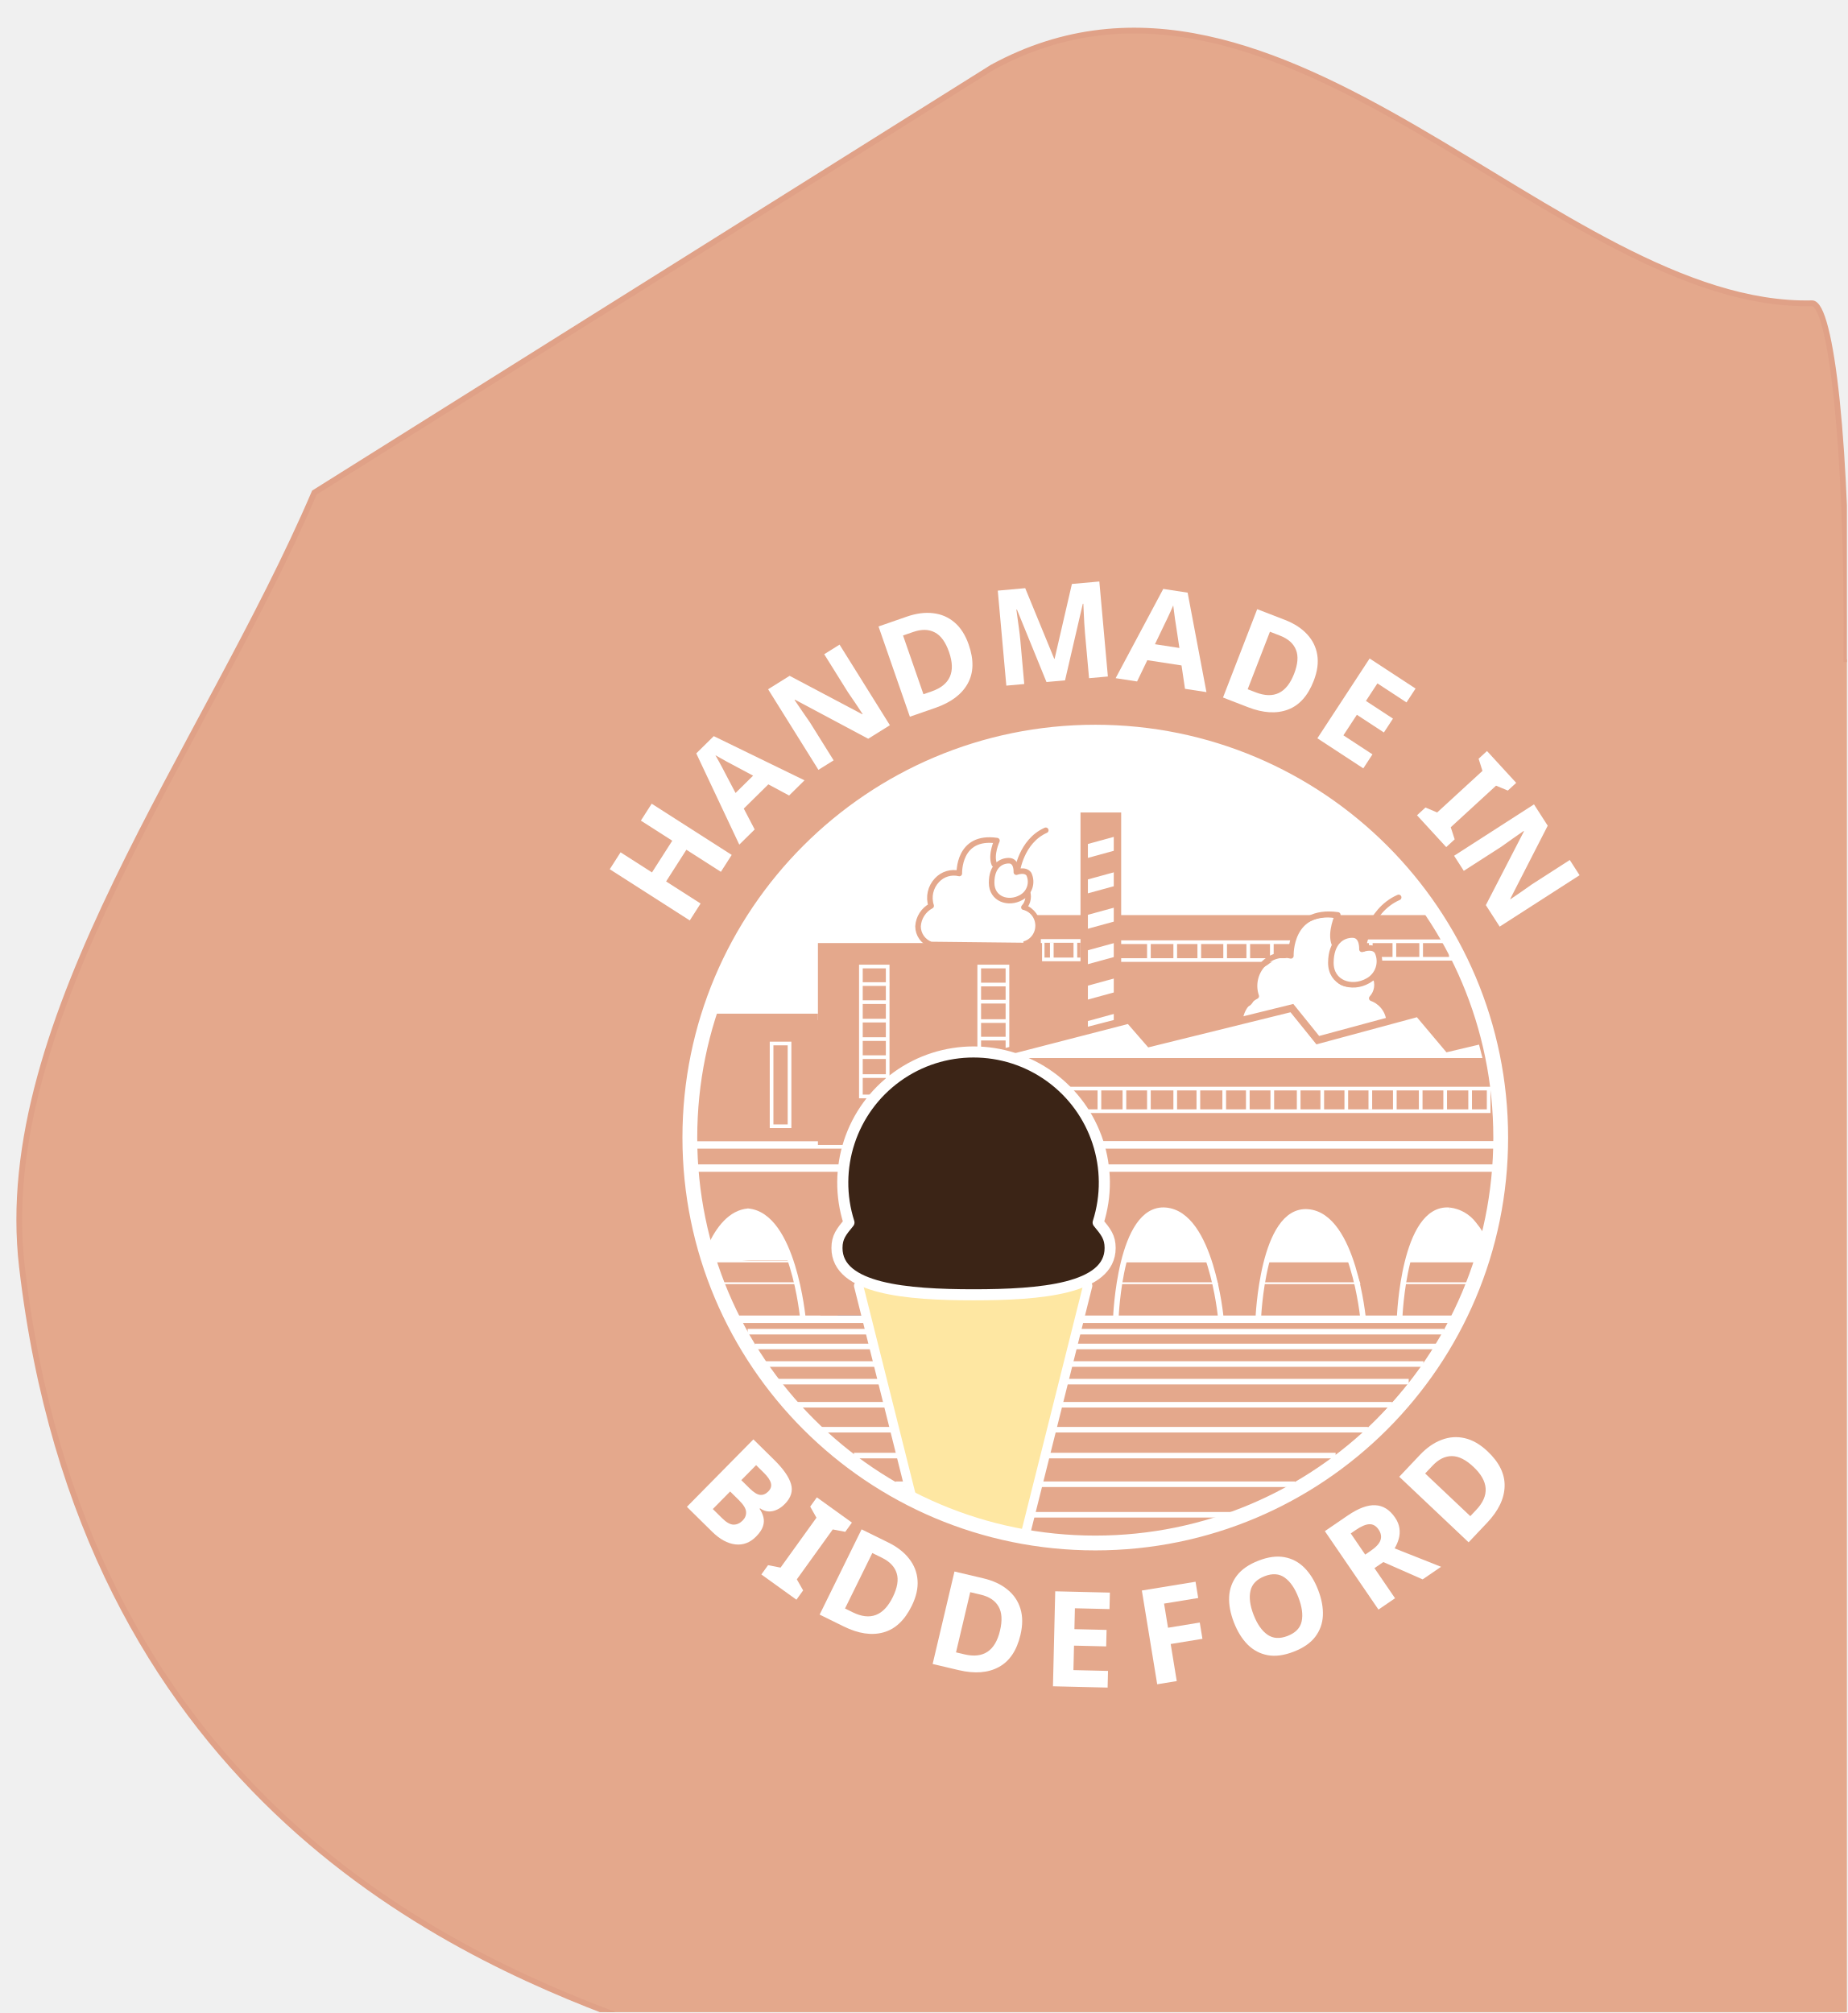
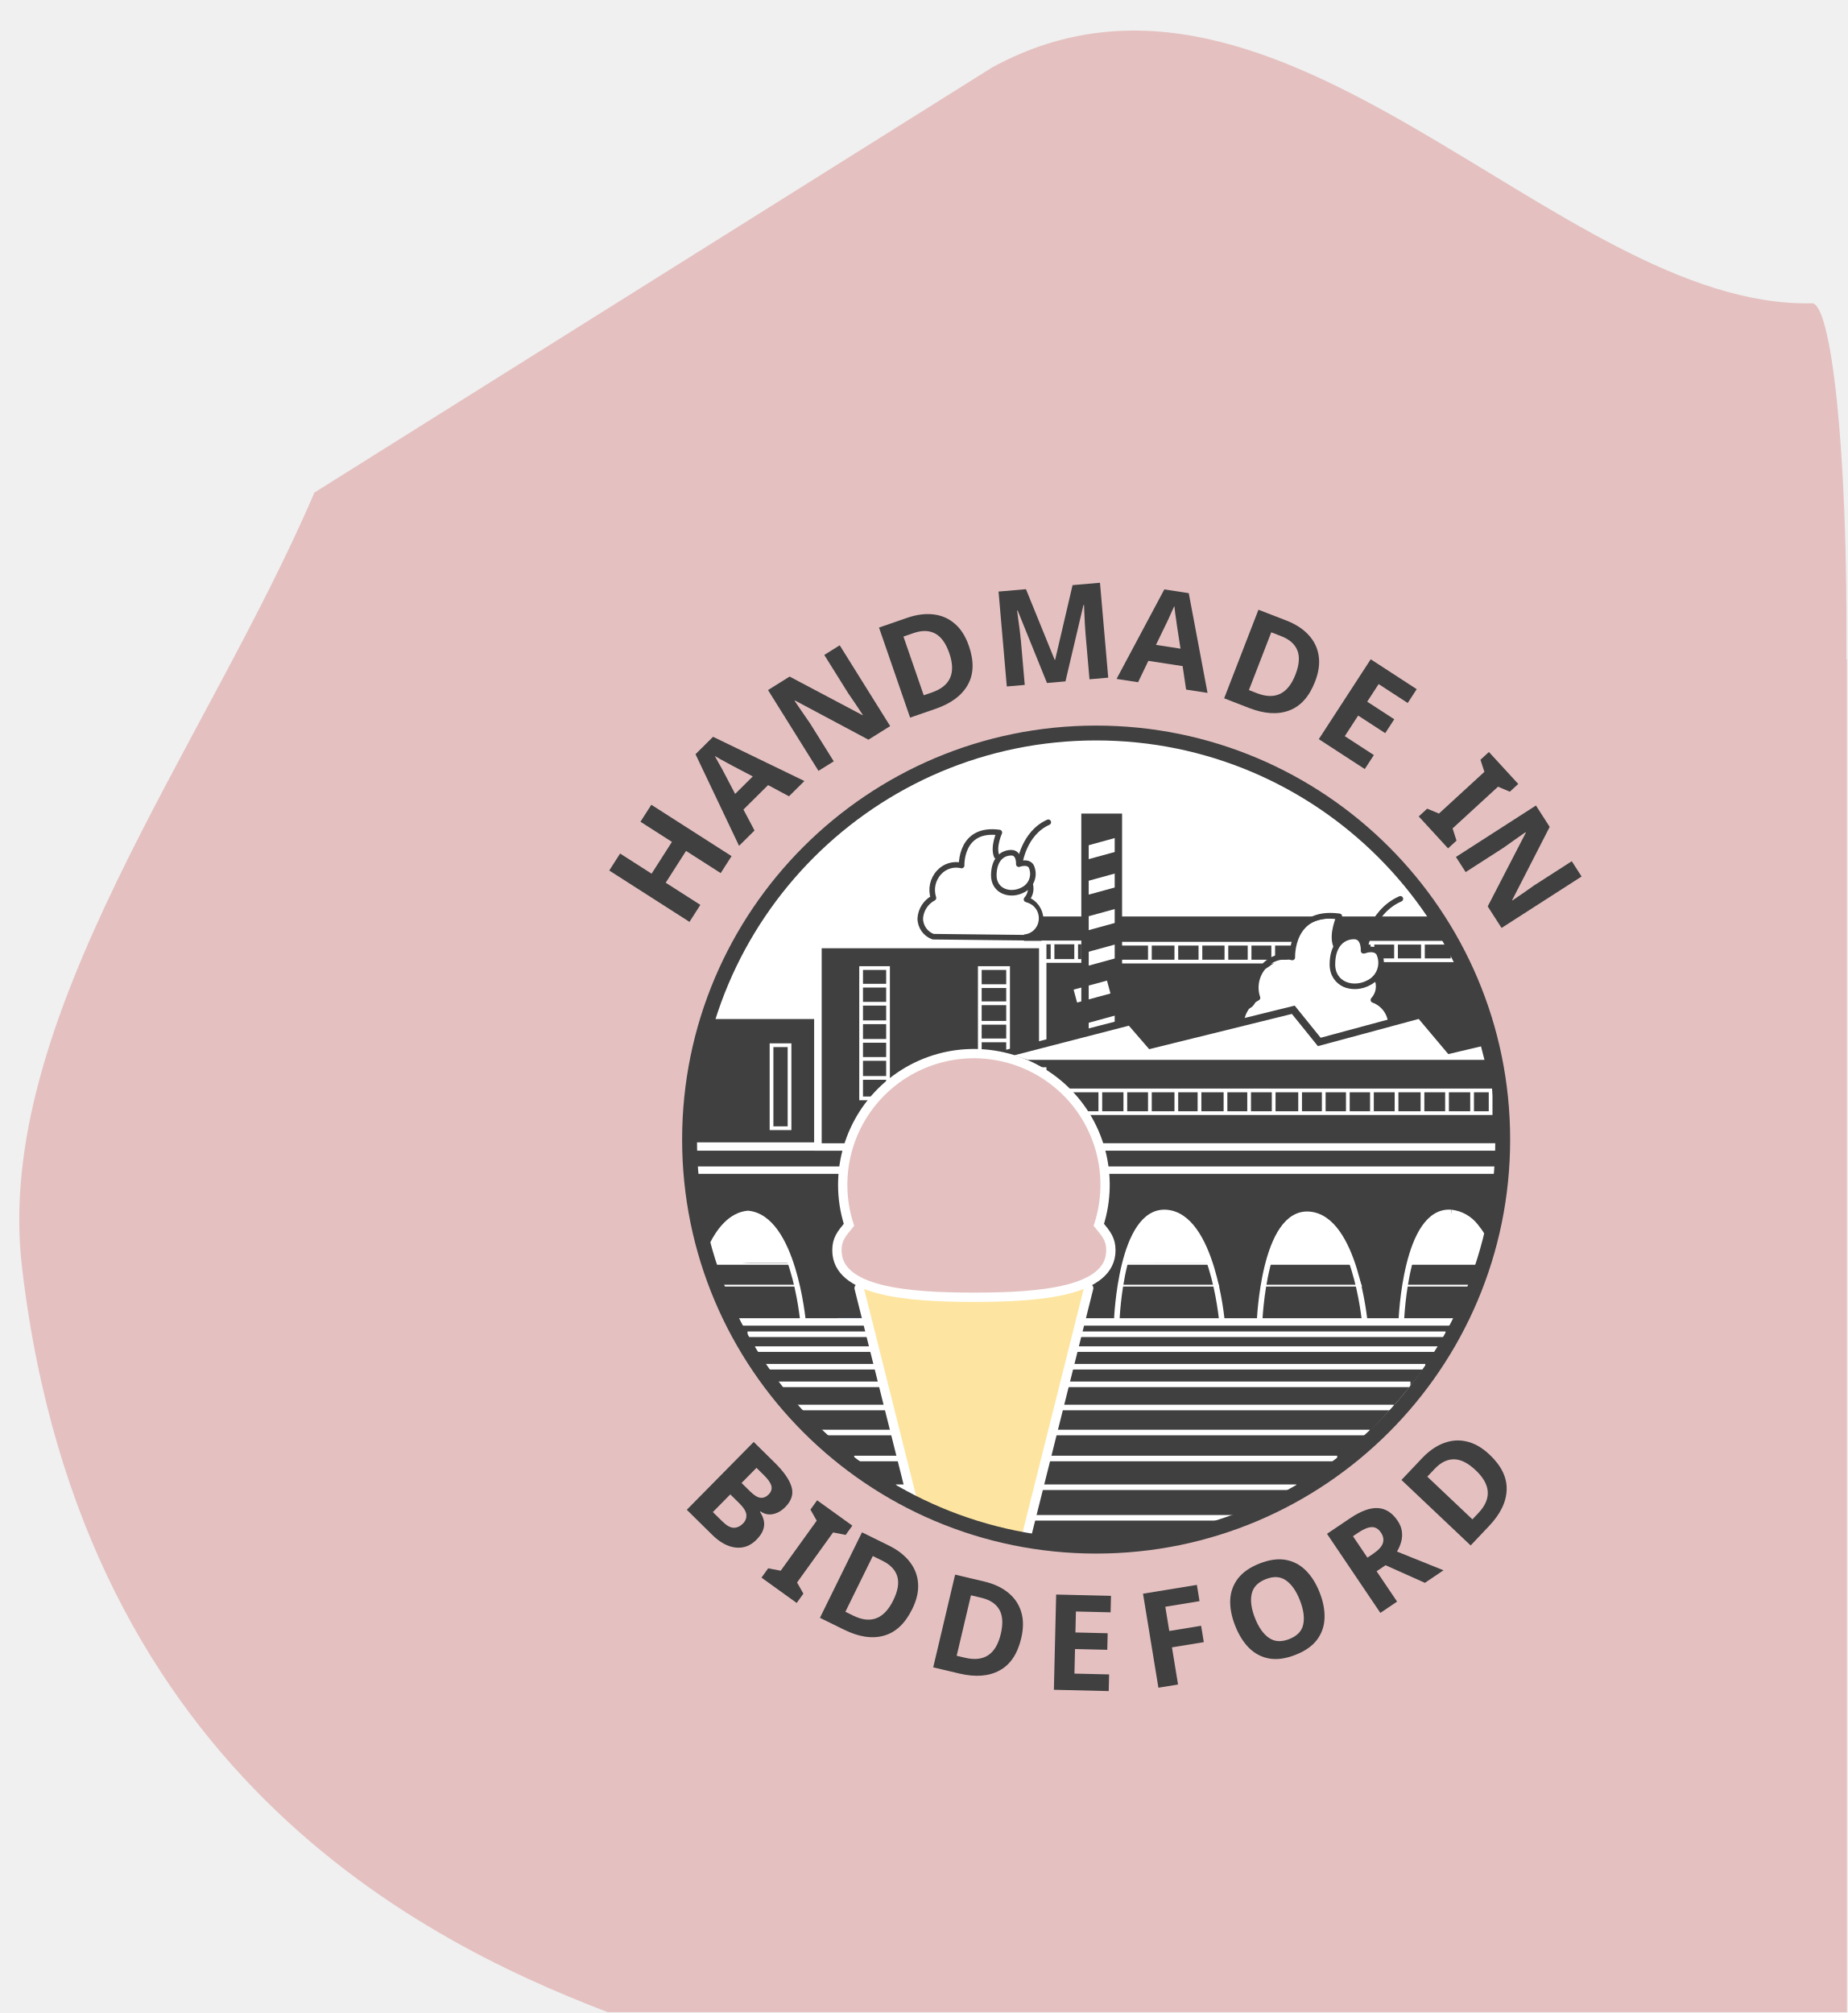
<svg xmlns="http://www.w3.org/2000/svg" id="Layer_1" data-name="Layer 1" viewBox="0 0 322.11 350.94">
  <defs>
-     <style>.cls-1,.cls-13,.cls-15,.cls-16,.cls-17,.cls-18,.cls-20,.cls-24{fill:none;}.cls-2{clip-path:url(#clip-path);}.cls-10,.cls-11,.cls-12,.cls-3,.cls-6,.cls-9{fill:#e4a88c;}.cls-3{stroke:#e0a187;}.cls-10,.cls-11,.cls-12,.cls-13,.cls-14,.cls-15,.cls-16,.cls-17,.cls-20,.cls-21,.cls-24,.cls-3,.cls-8,.cls-9{stroke-miterlimit:10;}.cls-14,.cls-21,.cls-25,.cls-27,.cls-4{fill:#fff;}.cls-5{fill:#7f8081;}.cls-7{fill:#6a92c7;}.cls-8{fill:#485ea4;}.cls-19,.cls-8{stroke:#010101;}.cls-8,.cls-9{stroke-width:0.32px;}.cls-10,.cls-11,.cls-12,.cls-13,.cls-14,.cls-17,.cls-23,.cls-24,.cls-26,.cls-9{stroke:#fff;}.cls-10,.cls-19,.cls-20,.cls-21{stroke-width:1.29px;}.cls-11,.cls-13,.cls-14,.cls-15{stroke-width:0.64px;}.cls-12{stroke-width:1.3px;}.cls-15,.cls-16{stroke:#231f20;}.cls-16,.cls-17,.cls-18,.cls-25{stroke-width:0.97px;}.cls-18,.cls-20,.cls-21,.cls-25{stroke:#e4a88c;}.cls-18,.cls-19,.cls-23,.cls-25,.cls-26{stroke-linecap:round;stroke-linejoin:round;}.cls-19{fill:#f26342;}.cls-22{clip-path:url(#clip-path-2);}.cls-23{fill:#fee7a2;stroke-width:1.61px;}.cls-24{stroke-width:2.58px;}.cls-26{fill:#3b2416;stroke-width:1.93px;}.cls-27{font-size:23.21px;font-family:Averta-Semibold, Averta;font-weight:700;}</style>
+     <style>.cls-1,.cls-13,.cls-15,.cls-16,.cls-17,.cls-18,.cls-20,.cls-24{fill:none;}.cls-2{clip-path:url(#clip-path);}.cls-26,.cls-3{fill:#e4c1c0;}.cls-14,.cls-21,.cls-25,.cls-4{fill:#fff;}.cls-5{fill:#7f8081;}.cls-10,.cls-11,.cls-12,.cls-27,.cls-28,.cls-6,.cls-9{fill:#404041;}.cls-7{fill:#6a92c7;}.cls-8{fill:#485ea4;}.cls-19,.cls-8{stroke:#000;}.cls-10,.cls-11,.cls-12,.cls-13,.cls-14,.cls-15,.cls-16,.cls-17,.cls-20,.cls-21,.cls-24,.cls-26,.cls-8,.cls-9{stroke-miterlimit:10;}.cls-8,.cls-9{stroke-width:0.32px;}.cls-10,.cls-11,.cls-12,.cls-13,.cls-14,.cls-17,.cls-23,.cls-26,.cls-9{stroke:#fff;}.cls-10,.cls-19,.cls-20,.cls-21{stroke-width:1.29px;}.cls-11,.cls-13,.cls-14,.cls-15{stroke-width:0.65px;}.cls-12{stroke-width:1.3px;}.cls-15,.cls-16{stroke:#221f1f;}.cls-16,.cls-17,.cls-18,.cls-25{stroke-width:0.97px;}.cls-18,.cls-20,.cls-21,.cls-24,.cls-25{stroke:#404041;}.cls-18,.cls-19,.cls-23,.cls-25{stroke-linecap:round;stroke-linejoin:round;}.cls-19{fill:#f16241;}.cls-22{clip-path:url(#clip-path-2);}.cls-23{fill:#fde5a1;stroke-width:1.62px;}.cls-24{stroke-width:2.59px;}.cls-26{stroke-width:1.62px;}.cls-27{font-size:23.27px;}.cls-27,.cls-28{font-family:Averta-Semibold, Averta;font-weight:700;}.cls-28{font-size:23.27px;}</style>
    <clipPath id="clip-path">
-       <rect class="cls-1" x="0.14" y="0.15" width="321.84" height="350.64" transform="translate(322.11 350.94) rotate(-180)" />
+       <rect class="cls-1" x="0.13" y="0.15" width="321.84" height="350.64" />
    </clipPath>
    <clipPath id="clip-path-2">
-       <circle class="cls-1" cx="190.94" cy="198.32" r="70.68" />
+       <circle class="cls-1" cx="191.09" cy="198.67" r="70.88" />
    </clipPath>
  </defs>
  <g class="cls-2">
    <path class="cls-3" d="M54.81,85.87,173,11.73c50.38-27.41,98.58,42.18,142.88,41.14,3.26-.08,6.31,24.61,6,62.07h3.66V356.27H244.11v-4.33H109c-32.5-12-94.64-40.88-105.17-131.06C-1.25,177.64,35.79,130.28,54.81,85.87Z" />
  </g>
-   <path class="cls-4" d="M161.69,163.18a10.32,10.32,0,0,1-1.25-2.05,5.28,5.28,0,0,1,.24-1.41c.54-1.68,1.78-2.57,2.06-4.31a5.46,5.46,0,0,1,1-2.91c1.05-1.14,3.44-.5,4-1.93a3.07,3.07,0,0,0,.18-.85,4.84,4.84,0,0,1,5-3.93.85.85,0,0,1,.56.19c.11.1-.08.29,0,.44.37,1.28,0,2.55-.2,3.87a4.67,4.67,0,0,0,1.14,3.81,4.19,4.19,0,0,0,3.84.71c.48-.1,1.12-.18,1.36.25s-.08.9,0,1.33c.08.27-.57.55-.37.75.81.84,2.19,1.9,2.16,3.07a3.54,3.54,0,0,1-1.65,2.93c-.92.55-1.37,1.15-2.45,1.17-3.6.09-7.88-.38-11.47-.29C164.1,164.06,162.86,164.52,161.69,163.18Z" />
-   <rect class="cls-5" x="120.99" y="208.31" width="146.02" height="11.28" />
-   <rect class="cls-6" x="120.19" y="203.64" width="142.71" height="26.35" />
-   <polygon class="cls-7" points="160.06 230.46 145.89 230.46 146.7 223.03 160.06 223.03 160.06 230.46" />
-   <polygon class="cls-8" points="159.78 223.71 146.62 223.71 146.62 219.91 158.66 219.91 159.78 223.71" />
-   <path class="cls-4" d="M245.54,219.87a10,10,0,0,1,1.18-4.14,8.11,8.11,0,0,1,3.81-4.17,5,5,0,0,1,5.25.9,24.49,24.49,0,0,0,2.14,2.18,1.73,1.73,0,0,1,.5.43,1.36,1.36,0,0,1,.1.69,7.35,7.35,0,0,1-1,4.1Z" />
-   <path class="cls-4" d="M220.75,219.93a9.78,9.78,0,0,1,2-5.33c1-1.53,2.39-3,4.21-3.35a5.17,5.17,0,0,1,3.53.84,11.1,11.1,0,0,1,2.65,2.56,8.27,8.27,0,0,1,.83,1.2c.69,1.27.82,2.8,1.52,4.06Z" />
-   <path class="cls-4" d="M195.93,219.82a9.75,9.75,0,0,1,2-5.32c1-1.54,2.39-3.05,4.21-3.36a5.17,5.17,0,0,1,3.53.84,11.29,11.29,0,0,1,2.65,2.56,8.27,8.27,0,0,1,.83,1.2c.69,1.27.82,2.8,1.52,4.07Z" />
-   <polygon class="cls-6" points="237.76 230.46 219.39 230.46 219.87 223.03 236.39 223.03 237.76 230.46" />
-   <polygon class="cls-9" points="236.95 223.71 219.87 223.71 220.93 219.91 235.59 219.91 236.95 223.71" />
-   <polygon class="cls-9" points="212.13 223.71 195.05 223.71 196.1 219.91 210.77 219.91 212.13 223.71" />
-   <polygon class="cls-6" points="262.5 230.46 244.13 230.46 244.61 223.03 261.13 223.03 262.5 230.46" />
-   <polygon class="cls-9" points="261.69 223.71 244.61 223.71 245.66 219.91 260.33 219.91 261.69 223.71" />
-   <rect class="cls-6" x="125.18" y="223.03" width="14.17" height="7.42" />
-   <path class="cls-4" d="M123.65,217.58a7.39,7.39,0,0,1,1.14-2.28,10.5,10.5,0,0,1,3.8-3.41,6.33,6.33,0,0,1,2.43-.47,3.38,3.38,0,0,1,1.64.34,7.33,7.33,0,0,1,1.57,1.62c.38.41.84.76,1.19,1.21a6,6,0,0,1,.7,1.23c.61,1.28,1.14,2.6,1.74,3.88h-6.93C128.89,219.7,122.74,221.28,123.65,217.58Z" />
-   <rect class="cls-4" x="123.19" y="127.78" width="134.74" height="50.07" />
-   <rect class="cls-10" x="177.77" y="158.89" width="83.59" height="40.72" />
-   <rect class="cls-6" x="119.7" y="176.72" width="22.89" height="22.72" />
-   <polygon class="cls-9" points="139.07 223.71 124.54 223.71 124.54 219.91 137.83 219.91 139.07 223.71" />
-   <rect class="cls-10" x="120.19" y="199.61" width="141.67" height="4.03" />
-   <rect class="cls-11" x="194.77" y="164.26" width="30.73" height="3.11" />
-   <rect class="cls-11" x="232.35" y="164.1" width="20.58" height="3.05" />
-   <rect class="cls-11" x="181.77" y="164.04" width="6.91" height="3.22" />
-   <path class="cls-12" d="M127.55,230H253.9a88.13,88.13,0,0,1-22,25.65c-19.61,15.48-57.92,23-89.47-4.53C135.48,245.12,134.67,240,127.55,230Z" />
-   <path class="cls-4" d="M217.49,182.57c-1.11-.27-.71-1.31-1-2.42s-1-2.18-.37-3.24a3.93,3.93,0,0,1,.94-1.12c.26-.18.56-.3.82-.48.89-.65,1-1.92,1-3a4.32,4.32,0,0,1,.69-3.14,11.68,11.68,0,0,1,1.46-1,4.54,4.54,0,0,1,2.38-1,1.9,1.9,0,0,0,1.49-.74,3.57,3.57,0,0,0,.29-1.57,5.25,5.25,0,0,1,2.61-3.94,7.22,7.22,0,0,1,5-.84c.19,2.22-.45,4.46-.37,6.91,0,1.45-.39,3.1.6,4.16s2.4,1,3.7.78a19.73,19.73,0,0,0,3.21-1.25c-.33,1.42-.85,4.3.58,4.58,1.16.23.81.47.94.8a5.53,5.53,0,0,1,.47,1.69c.11,1.71,0,3.79-1.47,4.63a4.5,4.5,0,0,1-1.88.43,101.72,101.72,0,0,1-11.18.26c-1.84-.06-3.68-.19-5.52-.33C220.43,182.58,218.92,182.93,217.49,182.57Z" />
-   <rect class="cls-11" x="134.51" y="181.92" width="3.13" height="14.43" />
-   <rect class="cls-6" x="142.59" y="164.41" width="39.07" height="35.2" />
-   <rect class="cls-11" x="150.08" y="168.5" width="4.67" height="22.65" />
-   <rect class="cls-11" x="170.71" y="168.5" width="4.92" height="15.89" />
-   <line class="cls-13" x1="149.84" y1="171.56" x2="155" y2="171.56" />
-   <line class="cls-13" x1="150" y1="174.71" x2="154.76" y2="174.71" />
-   <line class="cls-13" x1="150" y1="177.93" x2="154.76" y2="177.93" />
-   <line class="cls-13" x1="149.92" y1="181.15" x2="154.68" y2="181.15" />
-   <line class="cls-13" x1="150" y1="184.3" x2="154.84" y2="184.3" />
-   <line class="cls-13" x1="150.08" y1="187.6" x2="154.6" y2="187.6" />
-   <line class="cls-14" x1="170.79" y1="171.64" x2="175.55" y2="171.64" />
-   <line class="cls-14" x1="170.55" y1="174.63" x2="175.71" y2="174.63" />
-   <line class="cls-14" x1="170.63" y1="178.01" x2="175.79" y2="178.01" />
-   <line class="cls-14" x1="170.63" y1="181.07" x2="175.71" y2="181.07" />
-   <line class="cls-13" x1="183.36" y1="164.31" x2="183.36" y2="167.29" />
-   <line class="cls-13" x1="187.47" y1="164.15" x2="187.47" y2="167.37" />
-   <line class="cls-13" x1="200.29" y1="164.31" x2="200.29" y2="167.45" />
-   <line class="cls-13" x1="204.88" y1="164.39" x2="204.88" y2="167.29" />
-   <line class="cls-14" x1="209.07" y1="164.31" x2="209.07" y2="167.37" />
-   <line class="cls-13" x1="213.58" y1="164.31" x2="213.58" y2="167.29" />
-   <line class="cls-13" x1="217.61" y1="164.31" x2="217.61" y2="167.37" />
-   <line class="cls-13" x1="221.72" y1="164.31" x2="221.72" y2="167.29" />
-   <line class="cls-13" x1="238.97" y1="164.31" x2="238.97" y2="167.05" />
-   <line class="cls-13" x1="243.08" y1="164.31" x2="243.08" y2="167.29" />
-   <line class="cls-13" x1="247.75" y1="164.31" x2="247.75" y2="167.29" />
-   <line class="cls-15" x1="174.5" y1="189.7" x2="174.5" y2="193.64" />
-   <line class="cls-15" x1="178.69" y1="189.78" x2="178.69" y2="193.64" />
-   <line class="cls-15" x1="183.45" y1="189.7" x2="183.45" y2="193.64" />
-   <line class="cls-15" x1="187.47" y1="189.78" x2="187.47" y2="193.64" />
-   <polygon class="cls-6" points="259.52 189.78 259.52 193.72 256.29 193.72 256.29 193.56 256.29 189.78 259.52 189.78" />
-   <polygon class="cls-6" points="256.29 193.56 256.29 193.72 251.94 193.72 251.94 193.48 251.94 189.78 256.29 189.78 256.29 193.56" />
-   <polygon class="cls-6" points="251.94 193.48 251.94 193.72 247.67 193.72 247.67 189.86 247.67 189.78 251.94 189.78 251.94 193.48" />
-   <polygon class="cls-6" points="247.67 189.86 247.67 193.72 243.16 193.72 243.16 193.48 243.16 189.78 247.67 189.78 247.67 189.86" />
-   <polygon class="cls-6" points="243.16 193.48 243.16 193.72 238.89 193.72 238.89 193.4 238.89 189.78 243.16 189.78 243.16 193.48" />
-   <polygon class="cls-6" points="238.89 193.4 238.89 193.72 234.7 193.72 234.7 193.56 234.7 189.78 238.89 189.78 238.89 193.4" />
-   <polygon class="cls-6" points="234.7 193.56 234.7 193.72 230.51 193.72 230.51 189.78 234.7 189.78 234.7 193.56" />
-   <polygon class="cls-6" points="230.51 189.78 230.51 193.72 226.4 193.72 226.4 193.64 226.4 189.78 230.51 189.78" />
-   <polygon class="cls-6" points="226.4 193.64 226.4 193.72 221.8 193.72 221.8 193.56 221.8 189.78 226.4 189.78 226.4 193.64" />
-   <polygon class="cls-6" points="221.8 193.56 221.8 193.72 217.53 193.72 217.53 193.64 217.53 189.78 221.8 189.78 221.8 193.56" />
-   <polygon class="cls-6" points="217.53 193.64 217.53 193.72 213.42 193.72 213.42 189.78 217.53 189.78 217.53 193.64" />
-   <polygon class="cls-6" points="213.42 189.78 213.42 193.72 208.91 193.72 208.91 193.64 208.91 189.78 213.42 189.78" />
-   <polygon class="cls-6" points="208.91 193.64 208.91 193.72 204.88 193.72 204.88 193.56 204.88 189.78 208.91 189.78 208.91 193.64" />
-   <polygon class="cls-6" points="204.88 193.56 204.88 193.72 200.29 193.72 200.29 193.56 200.29 189.78 204.88 189.78 204.88 193.56" />
-   <polygon class="cls-6" points="200.29 193.56 200.29 193.72 196.02 193.72 196.02 193.56 196.02 189.78 200.29 189.78 200.29 193.56" />
-   <polygon class="cls-6" points="196.02 193.56 196.02 193.72 191.66 193.72 191.66 189.78 196.02 189.78 196.02 193.56" />
-   <rect class="cls-6" x="170.23" y="189.78" width="21.44" height="3.95" />
-   <polygon class="cls-13" points="256.29 189.78 259.52 189.78 259.52 193.72 256.29 193.72 251.94 193.72 247.67 193.72 243.16 193.72 238.89 193.72 234.7 193.72 230.51 193.72 226.4 193.72 221.8 193.72 217.53 193.72 213.42 193.72 208.91 193.72 204.88 193.72 200.29 193.72 196.02 193.72 191.66 193.72 170.23 193.72 170.23 189.78 191.66 189.78 196.02 189.78 200.29 189.78 204.88 189.78 208.91 189.78 213.42 189.78 217.53 189.78 221.8 189.78 226.4 189.78 230.51 189.78 234.7 189.78 238.89 189.78 243.16 189.78 247.67 189.78 251.94 189.78 256.29 189.78" />
-   <polyline class="cls-13" points="191.66 189.69 191.66 189.78 191.66 193.72 191.66 193.81" />
-   <polyline class="cls-13" points="196.02 189.69 196.02 189.78 196.02 193.56" />
-   <line class="cls-13" x1="200.29" y1="189.78" x2="200.29" y2="193.56" />
-   <polyline class="cls-13" points="204.88 189.69 204.88 189.78 204.88 193.56" />
-   <line class="cls-13" x1="208.91" y1="189.78" x2="208.91" y2="193.64" />
-   <line class="cls-13" x1="213.42" y1="189.78" x2="213.42" y2="193.72" />
-   <line class="cls-13" x1="217.53" y1="189.78" x2="217.53" y2="193.64" />
-   <polyline class="cls-13" points="221.8 189.69 221.8 189.78 221.8 193.56" />
-   <line class="cls-13" x1="226.4" y1="189.78" x2="226.4" y2="193.64" />
-   <line class="cls-13" x1="230.51" y1="189.78" x2="230.51" y2="193.72" />
-   <polyline class="cls-13" points="234.7 189.69 234.7 189.78 234.7 193.56" />
-   <line class="cls-13" x1="238.89" y1="189.78" x2="238.89" y2="193.4" />
-   <line class="cls-13" x1="243.16" y1="189.78" x2="243.16" y2="193.48" />
-   <polyline class="cls-13" points="247.67 189.86 247.67 193.72 247.67 193.88" />
-   <polyline class="cls-13" points="251.94 189.61 251.94 189.78 251.94 193.48" />
-   <line class="cls-13" x1="256.29" y1="189.78" x2="256.29" y2="193.56" />
-   <path class="cls-16" d="M169.71,229.54s.71-19.35,8.66-18.7,9.63,18.7,9.63,18.7" />
-   <line class="cls-17" x1="130.34" y1="232.16" x2="251.7" y2="232.16" />
-   <line class="cls-17" x1="131.63" y1="234.74" x2="250.73" y2="234.74" />
-   <line class="cls-17" x1="133.4" y1="237.8" x2="248.15" y2="237.8" />
-   <line class="cls-17" x1="135.5" y1="240.87" x2="245.58" y2="240.87" />
-   <line class="cls-17" x1="242.67" y1="244.9" x2="138.24" y2="244.9" />
-   <line class="cls-17" x1="238.48" y1="249.25" x2="142.91" y2="249.25" />
-   <line class="cls-17" x1="232.84" y1="253.76" x2="148.87" y2="253.76" />
-   <line class="cls-17" x1="225.75" y1="258.76" x2="156.13" y2="258.76" />
-   <line class="cls-17" x1="214.95" y1="264.08" x2="163.38" y2="264.08" />
-   <line class="cls-15" x1="234.78" y1="164.31" x2="234.78" y2="167.05" />
-   <path class="cls-18" d="M177.31,152s.67-5.32,5-7.25" />
-   <path class="cls-6" d="M190.49,302.71a104.49,104.49,0,1,1,40.82-8.24A104.17,104.17,0,0,1,190.49,302.71Zm0-175.51a70.67,70.67,0,1,0,50,20.7A70.19,70.19,0,0,0,190.49,127.2Z" />
-   <line class="cls-19" x1="218.92" y1="184.04" x2="239.34" y2="184.27" />
-   <path class="cls-17" d="M219.35,230s.71-19.36,8.66-18.71S237.64,230,237.64,230" />
-   <path class="cls-17" d="M130.34,211.16c7.95.64,9.63,18.71,9.63,18.71" />
-   <path class="cls-17" d="M244,229.71s.72-19.36,8.67-18.71" />
-   <path class="cls-17" d="M194.53,229.71s.71-19.36,8.66-18.71,9.63,18.71,9.63,18.71" />
-   <polyline class="cls-17" points="252.83 230.07 212.82 230.07 194.53 230.07 128.24 230.07" />
-   <path class="cls-17" d="M130.46,211.16c-3,.24-5.21,3-6.67,6.31" />
-   <path class="cls-17" d="M252.67,211a6.25,6.25,0,0,1,4.26,2.43,14.93,14.93,0,0,1,2.16,3.52" />
-   <rect class="cls-6" x="189.01" y="142.23" width="5.8" height="42.07" />
-   <rect class="cls-4" x="188.84" y="158.93" width="6.04" height="2.34" transform="translate(-35.53 56.49) rotate(-15.35)" />
-   <rect class="cls-4" x="188.84" y="165.11" width="6.04" height="2.34" transform="translate(-37.17 56.71) rotate(-15.35)" />
-   <rect class="cls-4" x="188.84" y="171.28" width="6.04" height="2.34" transform="translate(-38.8 56.93) rotate(-15.35)" />
-   <rect class="cls-4" x="188.84" y="152.76" width="6.04" height="2.34" transform="translate(-33.9 56.27) rotate(-15.35)" />
-   <rect class="cls-4" x="188.84" y="146.58" width="6.04" height="2.34" transform="translate(-32.26 56.05) rotate(-15.35)" />
-   <rect class="cls-4" x="188.84" y="177.45" width="6.04" height="2.34" transform="translate(-40.43 57.15) rotate(-15.35)" />
-   <path class="cls-18" d="M173.33,150.65c-.67-1.64.47-4.1.47-4.1-6.83-1-6.56,5.73-6.56,5.73a4,4,0,0,0-3.91,1.18,4.47,4.47,0,0,0-1,4.46,4.33,4.33,0,0,0-2.29,3.57,3.38,3.38,0,0,0,2.23,3.17l16.39.18a3.48,3.48,0,0,0,2.29-3.27,3.72,3.72,0,0,0-2.45-3.39,2.77,2.77,0,0,0,.46-3.09" />
-   <path class="cls-4" d="M240.11,165.94a3.88,3.88,0,0,1-1.65,5.05c-2.81,1.6-6.48.4-6.45-3.18s2-4.81,3.79-4.8,1.63,2.49,1.63,2.49l.17-.05C238.08,165.3,239.49,165,240.11,165.94Z" />
-   <path class="cls-18" d="M218.92,182.11a4.21,4.21,0,0,1-2.79-4,5.38,5.38,0,0,1,2.87-4.44,5.53,5.53,0,0,1,1.18-5.55,5,5,0,0,1,4.86-1.48s-.34-8.32,8.18-7.14c0,0-1.42,3.07-.59,5.1" />
-   <path class="cls-18" d="M239.34,182.34a4.33,4.33,0,0,0,2.85-4.08,4.62,4.62,0,0,0-3.05-4.22,3.46,3.46,0,0,0,.57-3.85" />
-   <path class="cls-18" d="M237.43,165.5s.16-2.47-1.63-2.49-3.76,1.22-3.79,4.8,3.64,4.78,6.45,3.18a3.88,3.88,0,0,0,1.65-5.05c-.62-1-2-.64-2.51-.49Z" />
-   <path class="cls-18" d="M237.6,165.45s.84-6.63,6.23-9" />
-   <rect class="cls-6" x="143.02" y="215.91" width="13.11" height="13.43" />
-   <rect class="cls-20" x="189.01" y="142.29" width="5.8" height="42.07" />
-   <polygon class="cls-21" points="247.24 176.61 252.4 182.74 258.31 181.34 259.27 185.1 179.01 185.1 174.39 183.6 196.85 177.8 200.4 181.88 225.22 175.75 229.73 181.34 247.24 176.61" />
-   <circle class="cls-1" cx="190.94" cy="198.32" r="70.68" />
+   <rect class="cls-1" x="0.13" y="0.15" width="321.84" height="350.64" />
+   <path class="cls-4" d="M161.75,163.44a11.21,11.21,0,0,1-1.25-2.06,5.71,5.71,0,0,1,.24-1.42c.55-1.69,1.79-2.57,2.07-4.32a5.4,5.4,0,0,1,1-2.91c1-1.15,3.45-.51,4.06-1.94a4.11,4.11,0,0,0,.18-.86,4.85,4.85,0,0,1,5-3.94.9.9,0,0,1,.56.19c.12.11-.08.3,0,.45.37,1.28,0,2.55-.2,3.88a4.7,4.7,0,0,0,1.14,3.82,4.22,4.22,0,0,0,3.85.71c.49-.11,1.13-.18,1.37.25s-.08.9,0,1.34c.07.26-.57.55-.38.75.82.84,2.2,1.9,2.17,3.07a3.57,3.57,0,0,1-1.65,3c-.93.55-1.38,1.14-2.46,1.17-3.6.08-7.9-.38-11.5-.3C164.17,164.31,162.93,164.78,161.75,163.44Z" />
+   <rect class="cls-5" x="120.94" y="208.69" width="146.43" height="11.31" />
+   <rect class="cls-6" x="120.14" y="204" width="143.12" height="26.43" />
+   <polygon class="cls-7" points="160.12 230.9 145.91 230.9 146.72 223.45 160.12 223.45 160.12 230.9" />
+   <polygon class="cls-8" points="159.84 224.13 146.64 224.13 146.64 220.33 158.72 220.33 159.84 224.13" />
+   <path class="cls-4" d="M245.84,220.28a10,10,0,0,1,1.19-4.15,8.16,8.16,0,0,1,3.81-4.18,5.07,5.07,0,0,1,5.27.9,23.43,23.43,0,0,0,2.15,2.19,1.73,1.73,0,0,1,.5.43,1.36,1.36,0,0,1,.1.69,7.38,7.38,0,0,1-1.05,4.11Z" />
+   <path class="cls-4" d="M221,220.34a9.89,9.89,0,0,1,2-5.34c1-1.53,2.41-3.05,4.24-3.36a5.12,5.12,0,0,1,3.53.84,11.38,11.38,0,0,1,2.66,2.57,8.27,8.27,0,0,1,.83,1.2c.7,1.28.82,2.81,1.52,4.08Z" />
+   <path class="cls-4" d="M196.09,220.23a9.89,9.89,0,0,1,2-5.34c1-1.53,2.41-3,4.24-3.36a5.17,5.17,0,0,1,3.53.84,11.38,11.38,0,0,1,2.66,2.57,8.27,8.27,0,0,1,.83,1.2c.7,1.28.82,2.81,1.52,4.08Z" />
+   <polygon class="cls-6" points="238.04 230.9 219.62 230.9 220.1 223.45 236.67 223.45 238.04 230.9" />
+   <polygon class="cls-9" points="237.23 224.13 220.1 224.13 221.16 220.33 235.86 220.33 237.23 224.13" />
+   <polygon class="cls-9" points="212.34 224.13 195.21 224.13 196.27 220.33 210.97 220.33 212.34 224.13" />
+   <polygon class="cls-6" points="262.85 230.9 244.43 230.9 244.91 223.45 261.48 223.45 262.85 230.9" />
+   <polygon class="cls-9" points="262.04 224.13 244.91 224.13 245.97 220.33 260.67 220.33 262.04 224.13" />
+   <rect class="cls-6" x="125.15" y="223.45" width="14.21" height="7.45" />
+   <path class="cls-4" d="M123.61,218a7.51,7.51,0,0,1,1.14-2.28,10.51,10.51,0,0,1,3.82-3.42,6.3,6.3,0,0,1,2.43-.47,3.38,3.38,0,0,1,1.64.34,7.6,7.6,0,0,1,1.58,1.62c.38.42.85.77,1.2,1.22a7.1,7.1,0,0,1,.7,1.23c.61,1.28,1.13,2.61,1.74,3.89h-7C128.87,220.11,122.7,221.7,123.61,218Z" />
+   <rect class="cls-4" x="123.64" y="126.26" width="135.12" height="50.21" />
+   <rect class="cls-10" x="177.88" y="159.13" width="83.83" height="40.84" />
+   <rect class="cls-10" x="119.65" y="177.01" width="22.95" height="22.79" />
+   <polygon class="cls-9" points="139.08 224.13 124.5 224.13 124.5 220.33 137.83 220.33 139.08 224.13" />
+   <rect class="cls-10" x="120.14" y="199.96" width="142.07" height="4.04" />
+   <rect class="cls-11" x="194.93" y="164.52" width="30.82" height="3.12" />
+   <rect class="cls-11" x="232.61" y="164.35" width="20.63" height="3.06" />
+   <rect class="cls-11" x="181.9" y="164.3" width="6.93" height="3.23" />
+   <path class="cls-12" d="M127.52,230.46H254.23a88.39,88.39,0,0,1-22.1,25.71c-19.67,15.53-58.09,23-89.73-4.54C135.48,245.6,134.66,240.46,127.52,230.46Z" />
+   <path class="cls-4" d="M217.72,182.88c-1.12-.28-.72-1.31-1-2.43s-1-2.19-.37-3.24a3.72,3.72,0,0,1,1-1.13c.25-.18.56-.3.81-.48.9-.65,1-1.93,1-3s-.07-2.35.69-3.15a12.47,12.47,0,0,1,1.46-1,4.49,4.49,0,0,1,2.39-1,1.92,1.92,0,0,0,1.5-.75,3.72,3.72,0,0,0,.29-1.57,5.24,5.24,0,0,1,2.62-4,7.25,7.25,0,0,1,5-.85c.19,2.23-.46,4.48-.37,6.94,0,1.45-.4,3.1.6,4.16s2.4,1,3.7.79a19.19,19.19,0,0,0,3.22-1.26c-.33,1.43-.85,4.32.59,4.6,1.16.22.82.47.95.8a5.89,5.89,0,0,1,.46,1.69c.11,1.72,0,3.81-1.47,4.65a4.51,4.51,0,0,1-1.89.43,102.27,102.27,0,0,1-11.21.26c-1.85-.06-3.69-.19-5.53-.34C220.66,182.89,219.15,183.24,217.72,182.88Z" />
+   <rect class="cls-11" x="134.5" y="182.22" width="3.14" height="14.47" />
+   <rect class="cls-10" x="142.6" y="164.67" width="39.18" height="35.29" />
+   <rect class="cls-11" x="150.12" y="168.77" width="4.69" height="22.72" />
+   <rect class="cls-11" x="170.81" y="168.77" width="4.93" height="15.93" />
+   <line class="cls-13" x1="149.88" y1="171.84" x2="155.05" y2="171.84" />
+   <line class="cls-13" x1="150.04" y1="174.99" x2="154.8" y2="174.99" />
+   <line class="cls-13" x1="150.04" y1="178.22" x2="154.8" y2="178.22" />
+   <line class="cls-13" x1="149.96" y1="181.46" x2="154.72" y2="181.46" />
+   <line class="cls-13" x1="150.04" y1="184.61" x2="154.89" y2="184.61" />
+   <line class="cls-13" x1="150.12" y1="187.92" x2="154.64" y2="187.92" />
+   <line class="cls-14" x1="170.89" y1="171.92" x2="175.65" y2="171.92" />
+   <line class="cls-14" x1="170.64" y1="174.91" x2="175.82" y2="174.91" />
+   <line class="cls-14" x1="170.72" y1="178.31" x2="175.9" y2="178.31" />
+   <line class="cls-14" x1="170.72" y1="181.38" x2="175.82" y2="181.38" />
+   <line class="cls-13" x1="183.49" y1="164.57" x2="183.49" y2="167.56" />
+   <line class="cls-13" x1="187.61" y1="164.41" x2="187.61" y2="167.64" />
+   <line class="cls-13" x1="200.46" y1="164.57" x2="200.46" y2="167.72" />
+   <line class="cls-13" x1="205.07" y1="164.65" x2="205.07" y2="167.56" />
+   <line class="cls-14" x1="209.27" y1="164.57" x2="209.27" y2="167.64" />
+   <line class="cls-13" x1="213.8" y1="164.57" x2="213.8" y2="167.56" />
+   <line class="cls-13" x1="217.84" y1="164.57" x2="217.84" y2="167.64" />
+   <line class="cls-13" x1="221.96" y1="164.57" x2="221.96" y2="167.56" />
+   <line class="cls-13" x1="239.25" y1="164.57" x2="239.25" y2="167.32" />
+   <line class="cls-13" x1="243.37" y1="164.57" x2="243.37" y2="167.56" />
+   <line class="cls-13" x1="248.06" y1="164.57" x2="248.06" y2="167.56" />
+   <line class="cls-15" x1="174.6" y1="190.02" x2="174.6" y2="193.98" />
+   <line class="cls-15" x1="178.81" y1="190.1" x2="178.81" y2="193.98" />
+   <line class="cls-15" x1="183.57" y1="190.02" x2="183.57" y2="193.98" />
+   <line class="cls-15" x1="187.61" y1="190.1" x2="187.61" y2="193.98" />
+   <polygon class="cls-6" points="259.86 190.1 259.86 194.06 256.63 194.06 256.63 193.9 256.63 190.1 259.86 190.1" />
+   <polygon class="cls-6" points="256.63 193.9 256.63 194.06 252.26 194.06 252.26 193.82 252.26 190.1 256.63 190.1 256.63 193.9" />
+   <polygon class="cls-6" points="252.26 193.82 252.26 194.06 247.98 194.06 247.98 190.18 247.98 190.1 252.26 190.1 252.26 193.82" />
+   <polygon class="cls-6" points="247.98 190.18 247.98 194.06 243.46 194.06 243.46 193.82 243.46 190.1 247.98 190.1 247.98 190.18" />
+   <polygon class="cls-6" points="243.46 193.82 243.46 194.06 239.17 194.06 239.17 193.74 239.17 190.1 243.46 190.1 243.46 193.82" />
+   <polygon class="cls-6" points="239.17 193.74 239.17 194.06 234.97 194.06 234.97 193.9 234.97 190.1 239.17 190.1 239.17 193.74" />
+   <polygon class="cls-6" points="234.97 193.9 234.97 194.06 230.77 194.06 230.77 190.1 234.97 190.1 234.97 193.9" />
+   <polygon class="cls-6" points="230.77 190.1 230.77 194.06 226.65 194.06 226.65 193.98 226.65 190.1 230.77 190.1" />
+   <polygon class="cls-6" points="226.65 193.98 226.65 194.06 222.04 194.06 222.04 193.9 222.04 190.1 226.65 190.1 226.65 193.98" />
+   <polygon class="cls-6" points="222.04 193.9 222.04 194.06 217.76 194.06 217.76 193.98 217.76 190.1 222.04 190.1 222.04 193.9" />
+   <polygon class="cls-6" points="217.76 193.98 217.76 194.06 213.63 194.06 213.63 190.1 217.76 190.1 217.76 193.98" />
+   <polygon class="cls-6" points="213.63 190.1 213.63 194.06 209.11 194.06 209.11 193.98 209.11 190.1 213.63 190.1" />
+   <polygon class="cls-6" points="209.11 193.98 209.11 194.06 205.07 194.06 205.07 193.9 205.07 190.1 209.11 190.1 209.11 193.98" />
+   <polygon class="cls-6" points="205.07 193.9 205.07 194.06 200.46 194.06 200.46 193.9 200.46 190.1 205.07 190.1 205.07 193.9" />
+   <polygon class="cls-6" points="200.46 193.9 200.46 194.06 196.18 194.06 196.18 193.9 196.18 190.1 200.46 190.1 200.46 193.9" />
+   <polygon class="cls-6" points="196.18 193.9 196.18 194.06 191.82 194.06 191.82 190.1 196.18 190.1 196.18 193.9" />
+   <rect class="cls-6" x="170.32" y="190.1" width="21.5" height="3.96" />
+   <polygon class="cls-13" points="256.63 190.1 259.86 190.1 259.86 194.06 256.63 194.06 252.26 194.06 247.98 194.06 243.46 194.06 239.17 194.06 234.97 194.06 230.77 194.06 226.65 194.06 222.04 194.06 217.76 194.06 213.63 194.06 209.11 194.06 205.07 194.06 200.46 194.06 196.18 194.06 191.82 194.06 170.32 194.06 170.32 190.1 191.82 190.1 196.18 190.1 200.46 190.1 205.07 190.1 209.11 190.1 213.63 190.1 217.76 190.1 222.04 190.1 226.65 190.1 230.77 190.1 234.97 190.1 239.17 190.1 243.46 190.1 247.98 190.1 252.26 190.1 256.63 190.1" />
+   <polyline class="cls-13" points="191.82 190.02 191.82 190.1 191.82 194.06 191.82 194.14" />
+   <polyline class="cls-13" points="196.18 190.02 196.18 190.1 196.18 193.9" />
+   <line class="cls-13" x1="200.46" y1="190.1" x2="200.46" y2="193.9" />
+   <polyline class="cls-13" points="205.07 190.02 205.07 190.1 205.07 193.9" />
+   <line class="cls-13" x1="209.11" y1="190.1" x2="209.11" y2="193.98" />
+   <line class="cls-13" x1="213.64" y1="190.1" x2="213.64" y2="194.06" />
+   <line class="cls-13" x1="217.76" y1="190.1" x2="217.76" y2="193.98" />
+   <polyline class="cls-13" points="222.04 190.02 222.04 190.1 222.04 193.9" />
+   <line class="cls-13" x1="226.65" y1="190.1" x2="226.65" y2="193.98" />
+   <line class="cls-13" x1="230.77" y1="190.1" x2="230.77" y2="194.06" />
+   <polyline class="cls-13" points="234.97 190.02 234.97 190.1 234.97 193.9" />
+   <line class="cls-13" x1="239.17" y1="190.1" x2="239.17" y2="193.74" />
+   <line class="cls-13" x1="243.46" y1="190.1" x2="243.46" y2="193.82" />
+   <polyline class="cls-13" points="247.98 190.18 247.98 194.06 247.98 194.22" />
+   <polyline class="cls-13" points="252.26 189.94 252.26 190.1 252.26 193.82" />
+   <line class="cls-13" x1="256.63" y1="190.1" x2="256.63" y2="193.9" />
+   <path class="cls-16" d="M169.8,230s.71-19.4,8.68-18.76S188.14,230,188.14,230" />
+   <line class="cls-17" x1="130.32" y1="232.61" x2="252.02" y2="232.61" />
+   <line class="cls-17" x1="131.61" y1="235.2" x2="251.05" y2="235.2" />
+   <line class="cls-17" x1="133.39" y1="238.27" x2="248.47" y2="238.27" />
+   <line class="cls-17" x1="135.49" y1="241.34" x2="245.88" y2="241.34" />
+   <line class="cls-17" x1="242.97" y1="245.38" x2="138.24" y2="245.38" />
+   <line class="cls-17" x1="238.77" y1="249.74" x2="142.93" y2="249.74" />
+   <line class="cls-17" x1="233.11" y1="254.27" x2="148.91" y2="254.27" />
+   <line class="cls-17" x1="226" y1="259.28" x2="156.18" y2="259.28" />
+   <line class="cls-17" x1="215.17" y1="264.61" x2="163.45" y2="264.61" />
+   <line class="cls-15" x1="235.05" y1="164.57" x2="235.05" y2="167.32" />
+   <path class="cls-18" d="M177.75,150.61s.67-5.33,5-7.26" />
+   <path class="cls-3" d="M190.64,302.71a104.22,104.22,0,1,1,40.68-8.22A103.91,103.91,0,0,1,190.64,302.71Zm0-174.93a70.44,70.44,0,1,0,49.81,20.63A70,70,0,0,0,190.64,127.78Z" />
+   <line class="cls-19" x1="219.15" y1="184.35" x2="239.63" y2="184.58" />
+   <path class="cls-17" d="M219.58,230.47s.71-19.41,8.68-18.76,9.66,18.76,9.66,18.76" />
+   <path class="cls-17" d="M130.32,211.55c8,.64,9.66,18.76,9.66,18.76" />
+   <path class="cls-17" d="M244.3,230.15s.72-19.41,8.69-18.77" />
+   <path class="cls-17" d="M194.69,230.15s.71-19.41,8.68-18.76S213,230.15,213,230.15" />
+   <polyline class="cls-17" points="253.15 230.51 213.03 230.51 194.69 230.51 128.22 230.51" />
+   <path class="cls-17" d="M130.44,211.55c-3,.24-5.23,3-6.69,6.33" />
+   <path class="cls-17" d="M253,211.38a6.33,6.33,0,0,1,4.28,2.44,15.58,15.58,0,0,1,2.17,3.53" />
+   <rect class="cls-6" x="189.15" y="142.43" width="5.82" height="42.18" />
+   <rect class="cls-4" x="188.99" y="159.17" width="6.06" height="2.34" transform="translate(-35.59 56.54) rotate(-15.35)" />
+   <rect class="cls-4" x="188.99" y="165.36" width="6.06" height="2.34" transform="translate(-37.23 56.76) rotate(-15.35)" />
+   <rect class="cls-4" x="188.99" y="171.55" width="6.06" height="2.34" transform="matrix(0.96, -0.26, 0.26, 0.96, -38.87, 56.98)" />
+   <rect class="cls-4" x="188.99" y="152.98" width="6.06" height="2.34" transform="translate(-33.95 56.32) rotate(-15.35)" />
+   <rect class="cls-4" x="188.99" y="146.79" width="6.06" height="2.34" transform="translate(-32.31 56.1) rotate(-15.35)" />
+   <rect class="cls-4" x="188.99" y="177.75" width="6.06" height="2.34" transform="translate(-40.51 57.2) rotate(-15.35)" />
+   <path class="cls-18" d="M173.75,149.25c-.67-1.64.47-4.11.47-4.11-6.85-.95-6.58,5.75-6.58,5.75a4,4,0,0,0-3.91,1.18,4.49,4.49,0,0,0-1,4.48,4.33,4.33,0,0,0-2.3,3.57,3.39,3.39,0,0,0,2.24,3.18l16.44.18a3.5,3.5,0,0,0,2.3-3.28,3.74,3.74,0,0,0-2.46-3.4,2.78,2.78,0,0,0,.46-3.1" />
+   <path class="cls-4" d="M240.4,166.2a3.88,3.88,0,0,1-1.66,5.06c-2.81,1.6-6.5.4-6.46-3.19s2-4.82,3.8-4.81,1.63,2.5,1.63,2.5l.17-.06C238.37,165.56,239.78,165.23,240.4,166.2Z" />
+   <path class="cls-18" d="M219.15,182.42a4.23,4.23,0,0,1-2.8-4,5.41,5.41,0,0,1,2.87-4.46,5.56,5.56,0,0,1,1.19-5.57,5,5,0,0,1,4.88-1.47s-.34-8.35,8.2-7.17c0,0-1.42,3.08-.59,5.12" />
+   <path class="cls-18" d="M239.63,182.64a4.35,4.35,0,0,0,2.86-4.08,4.64,4.64,0,0,0-3.07-4.23,3.48,3.48,0,0,0,.58-3.87" />
+   <path class="cls-18" d="M237.71,165.76s.16-2.48-1.63-2.5-3.77,1.23-3.8,4.81,3.65,4.79,6.46,3.19a3.88,3.88,0,0,0,1.66-5.06c-.62-1-2-.64-2.52-.5Z" />
+   <path class="cls-18" d="M237.88,165.7s.84-6.64,6.25-9" />
+   <rect class="cls-6" x="143.03" y="216.31" width="13.15" height="13.47" />
+   <rect class="cls-20" x="189.15" y="142.48" width="5.82" height="42.18" />
+   <polygon class="cls-21" points="247.55 176.91 252.72 183.05 258.65 181.65 259.62 185.42 179.13 185.42 174.5 183.91 197.02 178.09 200.57 182.19 225.46 176.04 229.99 181.65 247.55 176.91" />
+   <circle class="cls-1" cx="191.09" cy="198.67" r="70.88" />
  <g class="cls-22">
-     <path class="cls-23" d="M169.68,184.35m-20,39.8,16.17,64.48,1.05,4.19a2.84,2.84,0,0,0,5.5,0l17.22-68.67" />
+     <path class="cls-23" d="M169.77,184.67m-20,39.9L166,289.24l1,4.19a2.85,2.85,0,0,0,5.52,0l17.27-68.86" />
  </g>
-   <circle class="cls-1" cx="190.94" cy="198.32" r="70.68" />
-   <circle class="cls-24" cx="190.94" cy="198.32" r="70.68" />
-   <path class="cls-25" d="M177.18,152.05s.13-2-1.31-2-3,1-3,3.85,2.92,3.84,5.17,2.56a3.12,3.12,0,0,0,1.33-4.06C178.73,151.46,177.18,152.05,177.18,152.05Z" />
-   <path class="cls-26" d="M148,213.13c-1.34,1.62-2.09,2.55-2.09,4.44,0,7.15,12.17,8.16,23.81,8.16s23.81-1,23.81-8.16c0-1.89-.75-2.82-2.09-4.44a22.8,22.8,0,1,0-43.44,0Zm41.69,10.05" />
-   <text class="cls-27" transform="translate(119.12 162.23) rotate(-57.38)">H</text>
-   <text class="cls-27" transform="matrix(0.71, -0.7, 0.7, 0.71, 128.88, 147.25)">A</text>
-   <text class="cls-27" transform="translate(140.9 135.32) rotate(-31.98)">N</text>
-   <text class="cls-27" transform="matrix(0.95, -0.33, 0.33, 0.95, 156.63, 125.64)">D</text>
-   <text class="cls-27" transform="matrix(1, -0.09, 0.09, 1, 173.34, 119.72)">M</text>
-   <text class="cls-27" transform="translate(194.49 118.23) rotate(8.73)">A</text>
-   <text class="cls-27" transform="matrix(0.93, 0.36, -0.36, 0.93, 211.26, 120.85)">D</text>
-   <text class="cls-27" transform="matrix(0.84, 0.55, -0.55, 0.84, 227.9, 127.56)">E</text>
-   <text class="cls-27" transform="translate(240.64 136.31) rotate(41.4)"> </text>
-   <text class="cls-27" transform="translate(246.52 141.58) rotate(47.45)">I</text>
-   <text class="cls-27" transform="translate(252.36 147.43) rotate(57.25)">N</text>
-   <text class="cls-27" transform="matrix(0.71, 0.7, -0.7, 0.71, 118.26, 261.23)">B</text>
-   <text class="cls-27" transform="translate(132.12 274.05) rotate(35.74)">I</text>
-   <text class="cls-27" transform="translate(141.01 280.56) rotate(26.2)">D</text>
-   <text class="cls-27" transform="translate(160.55 289.61) rotate(13.29)">D</text>
-   <text class="cls-27" transform="translate(181.47 293.93) rotate(1.37)">E</text>
-   <text class="cls-27" transform="translate(199.67 293.97) rotate(-9.3)">F</text>
-   <text class="cls-27" transform="matrix(0.93, -0.36, 0.36, 0.93, 216.85, 291.06)">O</text>
-   <text class="cls-27" transform="translate(238.58 281.79) rotate(-34.35)">R</text>
-   <text class="cls-27" transform="matrix(0.69, -0.73, 0.73, 0.69, 254.58, 270.41)">D</text>
-   <ellipse class="cls-4" cx="177.77" cy="161.38" rx="2.72" ry="2.82" />
+   <circle class="cls-1" cx="191.09" cy="198.67" r="70.88" />
+   <circle class="cls-24" cx="191.09" cy="198.67" r="70.88" />
+   <path class="cls-25" d="M177.61,150.66s.13-2-1.31-2-3,1-3.05,3.87,2.93,3.84,5.19,2.55a3.11,3.11,0,0,0,1.33-4.06C179.17,150.06,177.61,150.66,177.61,150.66Z" />
+   <path class="cls-26" d="M148,213.53c-1.35,1.62-2.1,2.55-2.1,4.44,0,7.18,12.21,8.19,23.88,8.19s23.88-1,23.88-8.19c0-1.89-.76-2.82-2.1-4.44a22.87,22.87,0,1,0-44.65-7A22.64,22.64,0,0,0,148,213.53ZM189.8,223.6" />
+   <text class="cls-27" transform="translate(119.07 162.48) rotate(-57.38)">H</text>
+   <text class="cls-27" transform="translate(128.84 147.46) rotate(-44.77)">A</text>
+   <text class="cls-27" transform="translate(140.91 135.5) rotate(-31.98)">N</text>
+   <text class="cls-27" transform="translate(156.68 125.79) rotate(-19.05)">D</text>
+   <text class="cls-27" transform="translate(173.43 119.86) rotate(-4.97)">M</text>
+   <text class="cls-27" transform="translate(194.65 118.36) rotate(8.73)">A</text>
+   <text class="cls-27" transform="matrix(0.93, 0.36, -0.36, 0.93, 211.46, 120.99)">D</text>
+   <text class="cls-27" transform="translate(228.15 127.72) rotate(33.03)">E</text>
+   <text class="cls-27" transform="translate(240.92 136.49) rotate(41.4)"> </text>
+   <text class="cls-27" transform="translate(246.82 141.78) rotate(47.45)">I</text>
+   <text class="cls-27" transform="matrix(0.54, 0.84, -0.84, 0.54, 252.68, 147.64)">N</text>
+   <text class="cls-28" transform="translate(118.24 261.74) rotate(44.6)">B</text>
+   <text class="cls-28" transform="translate(132.14 274.6) rotate(35.74)">I</text>
+   <text class="cls-28" transform="translate(141.06 281.12) rotate(26.2)">D</text>
+   <text class="cls-28" transform="translate(160.65 290.2) rotate(13.29)">D</text>
+   <text class="cls-28" transform="translate(181.63 294.54) rotate(1.37)">E</text>
+   <text class="cls-28" transform="translate(199.88 294.57) rotate(-9.3)">F</text>
+   <text class="cls-28" transform="translate(217.1 291.66) rotate(-21.33)">O</text>
+   <text class="cls-28" transform="matrix(0.83, -0.56, 0.56, 0.83, 238.9, 282.36)">R</text>
+   <text class="cls-28" transform="translate(254.94 270.95) rotate(-46.57)">D</text>
+   <ellipse class="cls-4" cx="178.37" cy="160.09" rx="2.73" ry="2.82" />
</svg>
